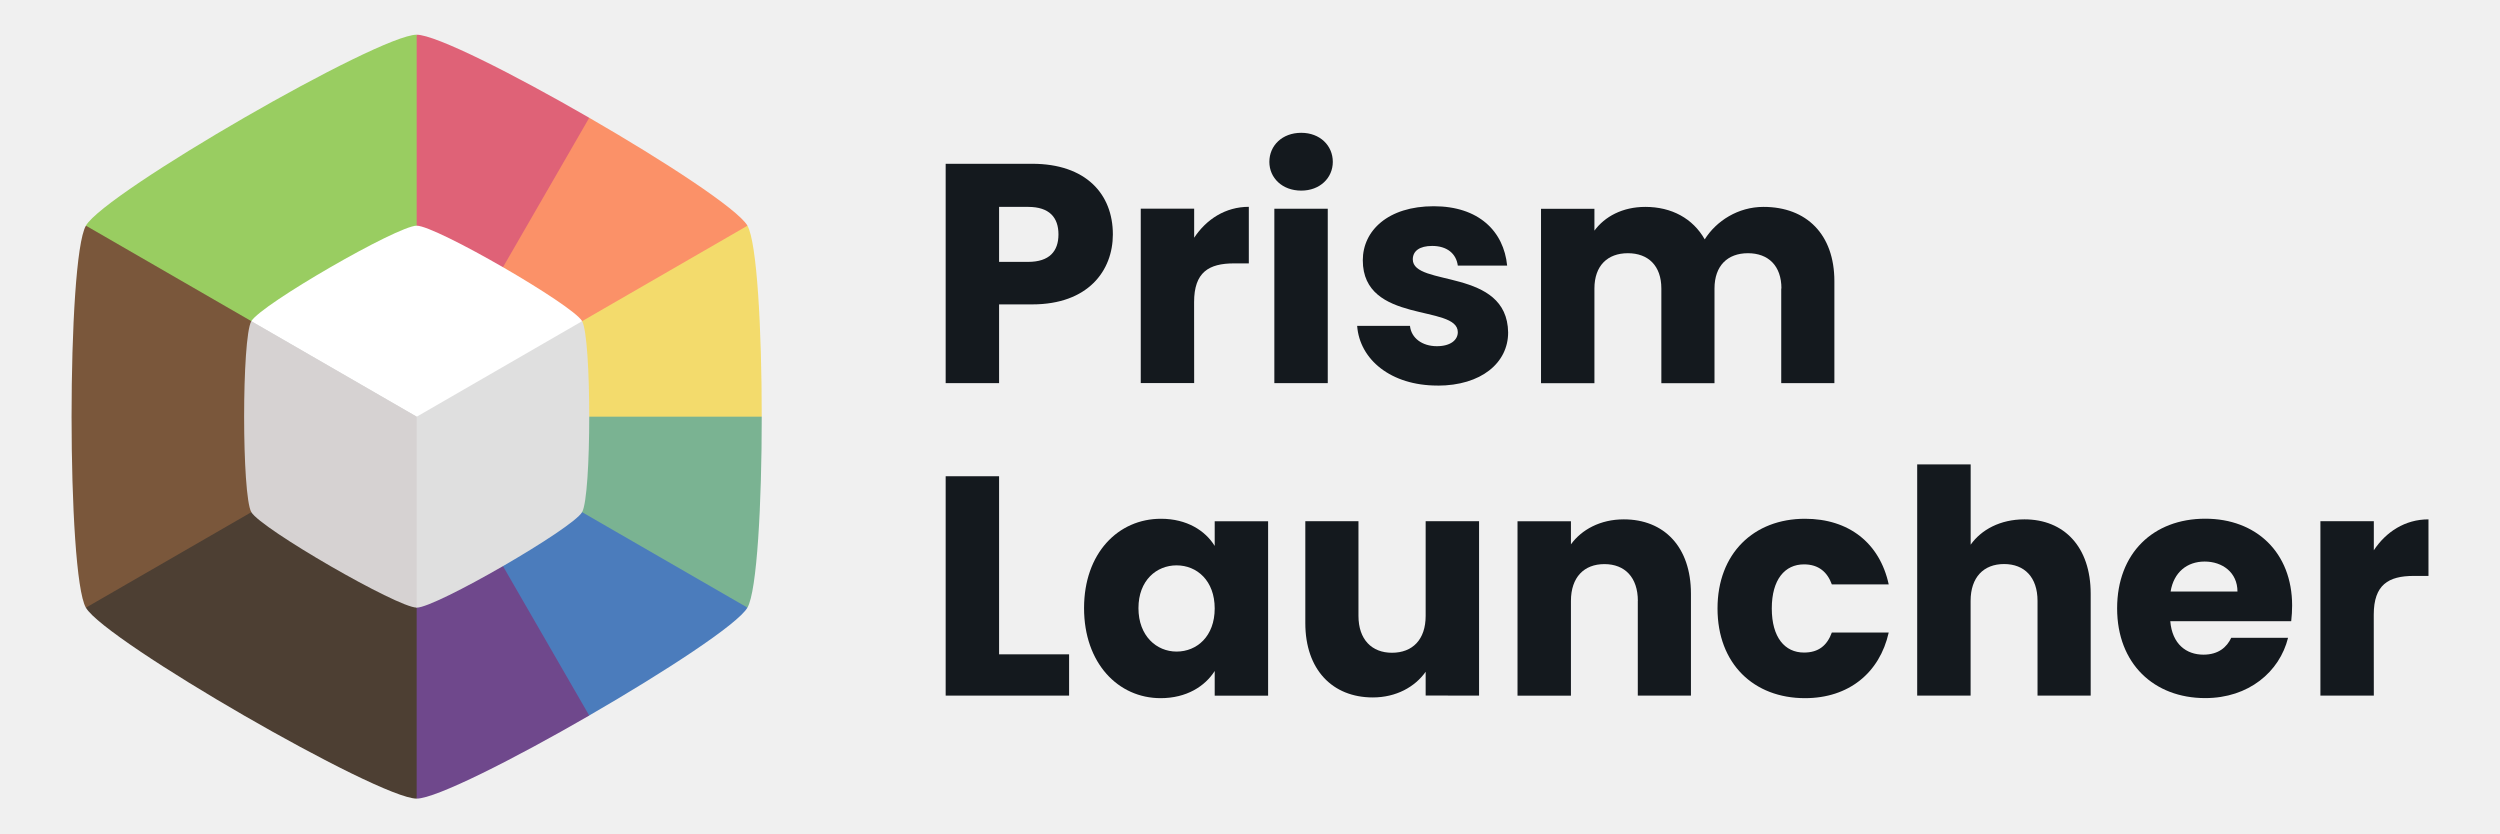
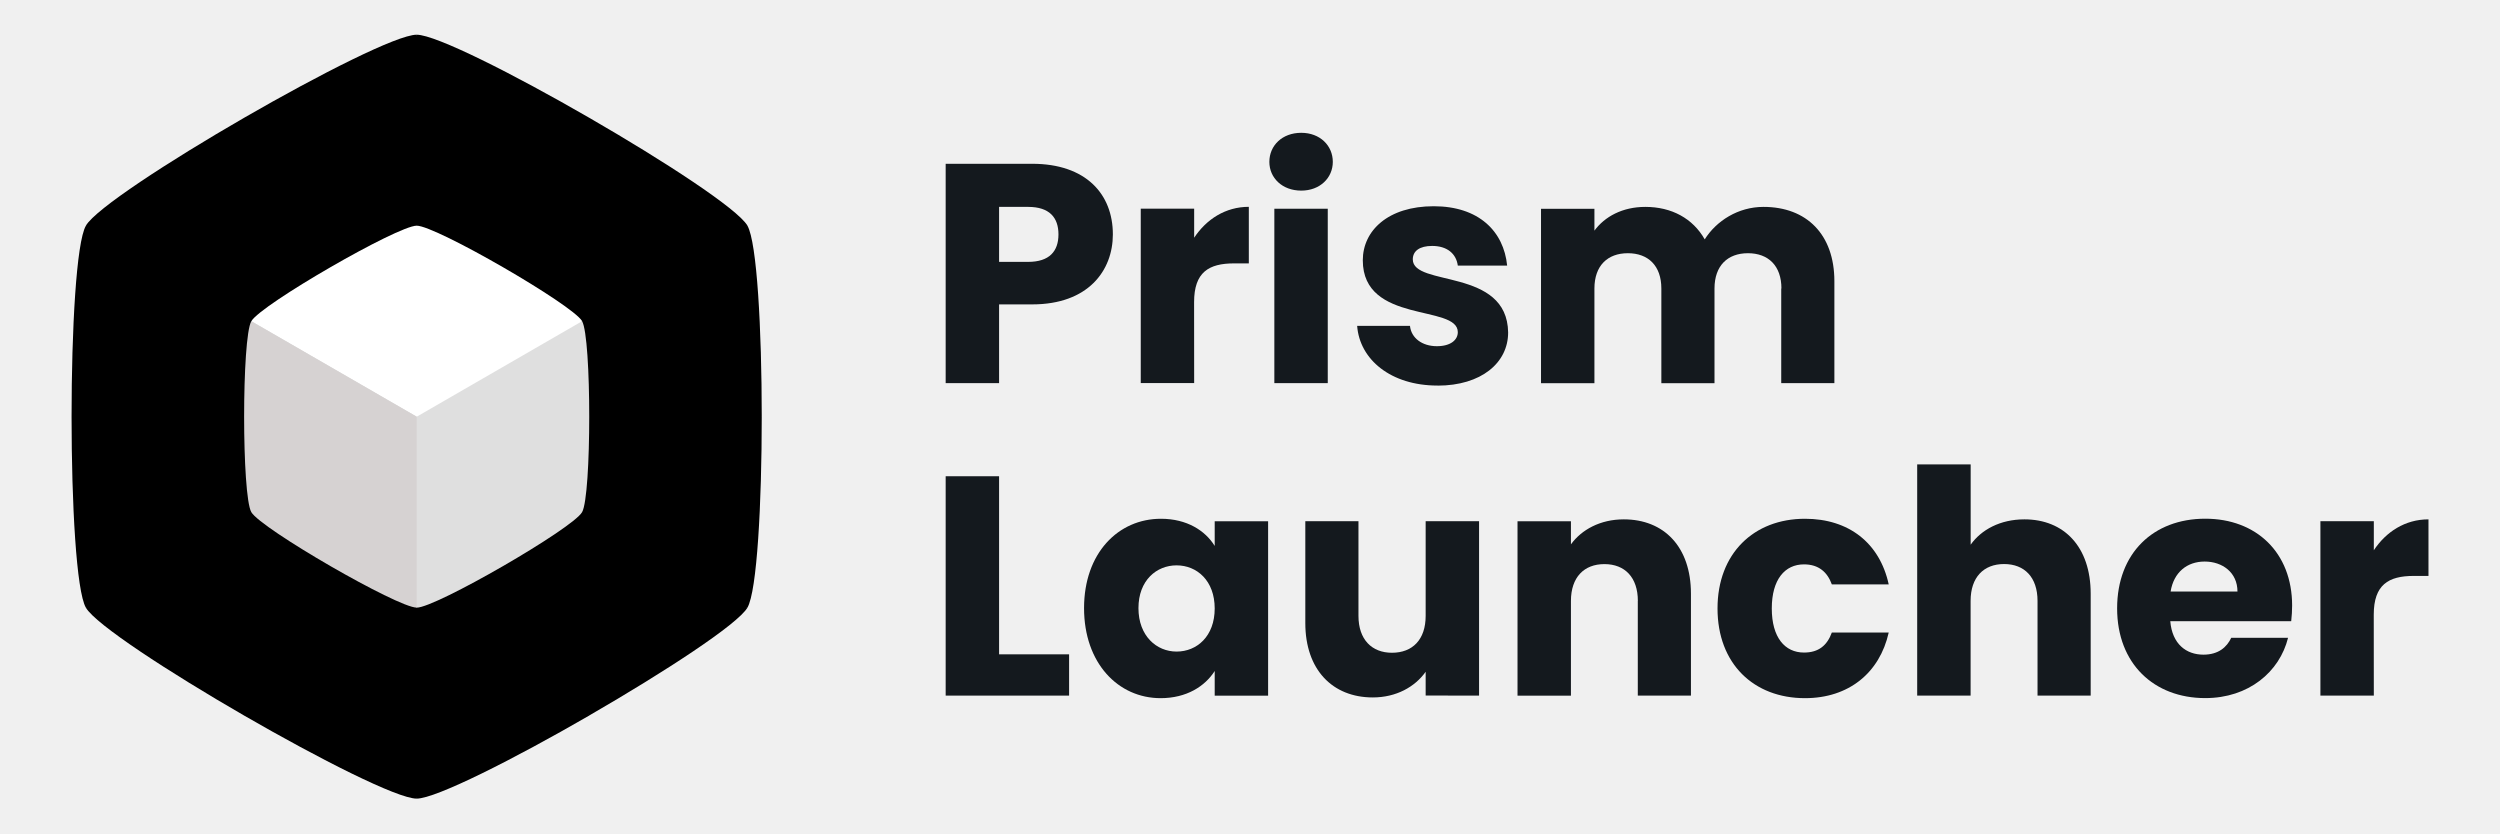
<svg xmlns="http://www.w3.org/2000/svg" width="144" height="48" version="1.1" viewBox="0 0 38.1 12.7">
  <g stroke-width=".265">
-     <path d="m6.35 6.35" fill="#99cd61" />
-     <path d="m6.35 0.529-2.521 4.366 2.521 1.455 2.52-1.455 0.11-3.1c-1.151-0.665-2.339-1.266-2.63-1.266z" fill="#df6277" />
-     <path d="m8.98 1.795-2.63 4.555 2.52 1.455 2.521-4.366c-0.146-0.252-1.26-0.98-2.411-1.644z" fill="#fb9168" />
-     <path d="m11.391 3.44-5.041 2.91 2.52 1.455 2.739-1.455c0-1.329-0.073-2.658-0.218-2.91z" fill="#f3db6c" />
-     <path d="m6.35 6.35v2.91h5.041c0.146-0.252 0.218-1.581 0.218-2.91z" fill="#7ab392" />
-     <path d="m6.35 6.35v2.91l2.63 1.644c1.151-0.665 2.266-1.392 2.411-1.644z" fill="#4b7cbc" />
-     <path d="m6.35 6.35-2.521 1.455 2.521 4.366c0.291 0 1.479-0.601 2.63-1.266z" fill="#6f488c" />
-     <path d="m3.829 4.895-2.52 4.366c0.291 0.504 4.459 2.91 5.041 2.91v-5.821z" fill="#4d3f33" />
-     <path d="m1.309 3.44c-0.291 0.504-0.291 5.317 0 5.821l5.041-2.91v-2.91z" fill="#7a573b" />
-     <path d="m6.35 0.529c-0.582-2e-8 -4.75 2.406-5.041 2.91l5.041 2.91z" fill="#99cd61" />
+     <path d="m6.35 6.35" fill="#000000" />
+     <path d="m6.35 0.529-2.521 4.366 2.521 1.455 2.52-1.455 0.11-3.1c-1.151-0.665-2.339-1.266-2.63-1.266z" fill="#000000" />
+     <path d="m8.98 1.795-2.63 4.555 2.52 1.455 2.521-4.366c-0.146-0.252-1.26-0.98-2.411-1.644z" fill="#000000" />
+     <path d="m11.391 3.44-5.041 2.91 2.52 1.455 2.739-1.455c0-1.329-0.073-2.658-0.218-2.91z" fill="#000000" />
+     <path d="m6.35 6.35v2.91h5.041c0.146-0.252 0.218-1.581 0.218-2.91z" fill="#000000" />
+     <path d="m6.35 6.35v2.91l2.63 1.644c1.151-0.665 2.266-1.392 2.411-1.644z" fill="#000000" />
+     <path d="m6.35 6.35-2.521 1.455 2.521 4.366c0.291 0 1.479-0.601 2.63-1.266z" fill="#000000" />
+     <path d="m3.829 4.895-2.52 4.366c0.291 0.504 4.459 2.91 5.041 2.91v-5.821z" fill="#000000" />
+     <path d="m1.309 3.44c-0.291 0.504-0.291 5.317 0 5.821l5.041-2.91v-2.91z" fill="#000000" />
+     <path d="m6.35 0.529c-0.582-2e-8 -4.75 2.406-5.041 2.91l5.041 2.91z" fill="#000000" />
  </g>
  <g transform="matrix(.88 0 0 .88 -10.906 -1.2421)">
    <g transform="translate(13.26 2.2776)">
      <path transform="matrix(.96975 0 0 .96975 .1921 .1921)" d="m6.35 2.939c-0.341 0-2.783 1.41-2.953 1.705l2.953 5.116 2.954-5.116c-0.171-0.295-2.613-1.705-2.954-1.705z" fill="#fff" stroke-width=".265" />
    </g>
    <path d="m16.746 6.974 2.864 4.961c0.331 0 2.699-1.367 2.864-1.654 0.165-0.286 0.165-3.021 0-3.307l-2.864 1.654z" fill="#dfdfdf" stroke-width=".265" />
  </g>
  <path d="m3.83 4.895c-0.146 0.252-0.146 2.658 0 2.91 0.146 0.252 2.229 1.455 2.52 1.455v-2.91z" fill="#d6d2d2" stroke-width=".265" />
  <g fill="#14191e" stroke-width=".265" aria-label="Prism Launcher">
    <path d="m15.669 3.991h-0.443v-0.838h0.443c0.324 0 0.462 0.162 0.462 0.419 0 0.257-0.138 0.419-0.462 0.419zm1.291-0.419c0-0.614-0.41-1.076-1.229-1.076h-1.319v3.343h0.814v-1.2h0.505c0.852 0 1.229-0.514 1.229-1.067z" />
    <path d="m18.198 4.605c0-0.457 0.224-0.591 0.61-0.591h0.224v-0.862c-0.357 0-0.648 0.191-0.833 0.471v-0.443h-0.814v2.658h0.814z" />
    <path d="m19.421 3.181v2.658h0.814v-2.658zm0.41-0.276c0.286 0 0.481-0.195 0.481-0.438 0-0.248-0.195-0.443-0.481-0.443-0.291 0-0.486 0.195-0.486 0.443 0 0.243 0.195 0.438 0.486 0.438z" />
    <path d="m21.908 5.877c0.667 0 1.076-0.348 1.076-0.81-0.014-0.991-1.453-0.691-1.453-1.114 0-0.129 0.105-0.205 0.295-0.205 0.229 0 0.367 0.119 0.391 0.3h0.752c-0.052-0.524-0.433-0.905-1.119-0.905-0.695 0-1.081 0.371-1.081 0.824 0 0.976 1.448 0.667 1.448 1.095 0 0.119-0.11 0.214-0.319 0.214-0.224 0-0.391-0.124-0.41-0.31h-0.805c0.038 0.514 0.514 0.91 1.224 0.91z" />
    <path d="m27.146 4.396v1.443h0.81v-1.553c0-0.714-0.424-1.133-1.081-1.133-0.386 0-0.719 0.214-0.895 0.495-0.181-0.319-0.505-0.495-0.905-0.495-0.348 0-0.619 0.148-0.776 0.362v-0.333h-0.814v2.658h0.814v-1.443c0-0.348 0.2-0.538 0.51-0.538 0.31 0 0.51 0.191 0.51 0.538v1.443h0.81v-1.443c0-0.348 0.2-0.538 0.51-0.538 0.31 0 0.51 0.191 0.51 0.538z" />
    <path d="m15.226 7.258h-0.814v3.343h1.881v-0.629h-1.067z" />
    <path d="m16.521 9.268c0 0.838 0.519 1.372 1.167 1.372 0.395 0 0.676-0.181 0.824-0.414v0.376h0.814v-2.658h-0.814v0.376c-0.143-0.233-0.424-0.414-0.819-0.414-0.652 0-1.172 0.524-1.172 1.362zm1.991 0.005c0 0.424-0.271 0.657-0.581 0.657-0.305 0-0.581-0.238-0.581-0.662s0.276-0.652 0.581-0.652c0.31 0 0.581 0.233 0.581 0.657z" />
    <path d="m22.541 10.601v-2.658h-0.814v1.443c0 0.362-0.2 0.562-0.514 0.562-0.305 0-0.51-0.2-0.51-0.562v-1.443h-0.81v1.553c0 0.71 0.414 1.133 1.029 1.133 0.357 0 0.643-0.162 0.805-0.391v0.362z" />
    <path d="m24.96 9.158v1.443h0.81v-1.553c0-0.714-0.41-1.133-1.024-1.133-0.357 0-0.643 0.157-0.805 0.381v-0.352h-0.814v2.658h0.814v-1.443c0-0.362 0.2-0.562 0.51-0.562 0.31 0 0.51 0.2 0.51 0.562z" />
    <path d="m26.175 9.273c0 0.843 0.552 1.367 1.333 1.367 0.667 0 1.138-0.386 1.276-1h-0.867c-0.071 0.195-0.2 0.305-0.424 0.305-0.291 0-0.491-0.229-0.491-0.672s0.2-0.672 0.491-0.672c0.224 0 0.357 0.119 0.424 0.305h0.867c-0.138-0.633-0.61-1-1.276-1-0.781 0-1.333 0.529-1.333 1.367z" />
    <path d="m29.218 7.077v3.524h0.814v-1.443c0-0.362 0.2-0.562 0.51-0.562 0.31 0 0.51 0.2 0.51 0.562v1.443h0.81v-1.553c0-0.714-0.405-1.133-1.01-1.133-0.367 0-0.657 0.157-0.819 0.386v-1.224z" />
    <path d="m33.599 8.558c0.271 0 0.5 0.167 0.5 0.457h-1.019c0.048-0.295 0.252-0.457 0.519-0.457zm1.272 1.162h-0.867c-0.067 0.143-0.195 0.257-0.424 0.257-0.262 0-0.476-0.162-0.505-0.51h1.843c0.009-0.081 0.014-0.162 0.014-0.238 0-0.81-0.548-1.324-1.324-1.324-0.791 0-1.343 0.524-1.343 1.367 0 0.843 0.562 1.367 1.343 1.367 0.662 0 1.133-0.4 1.262-0.919z" />
    <path d="m36.176 9.368c0-0.457 0.224-0.591 0.61-0.591h0.224v-0.862c-0.357 0-0.648 0.191-0.833 0.471v-0.443h-0.814v2.658h0.814z" />
  </g>
</svg>
